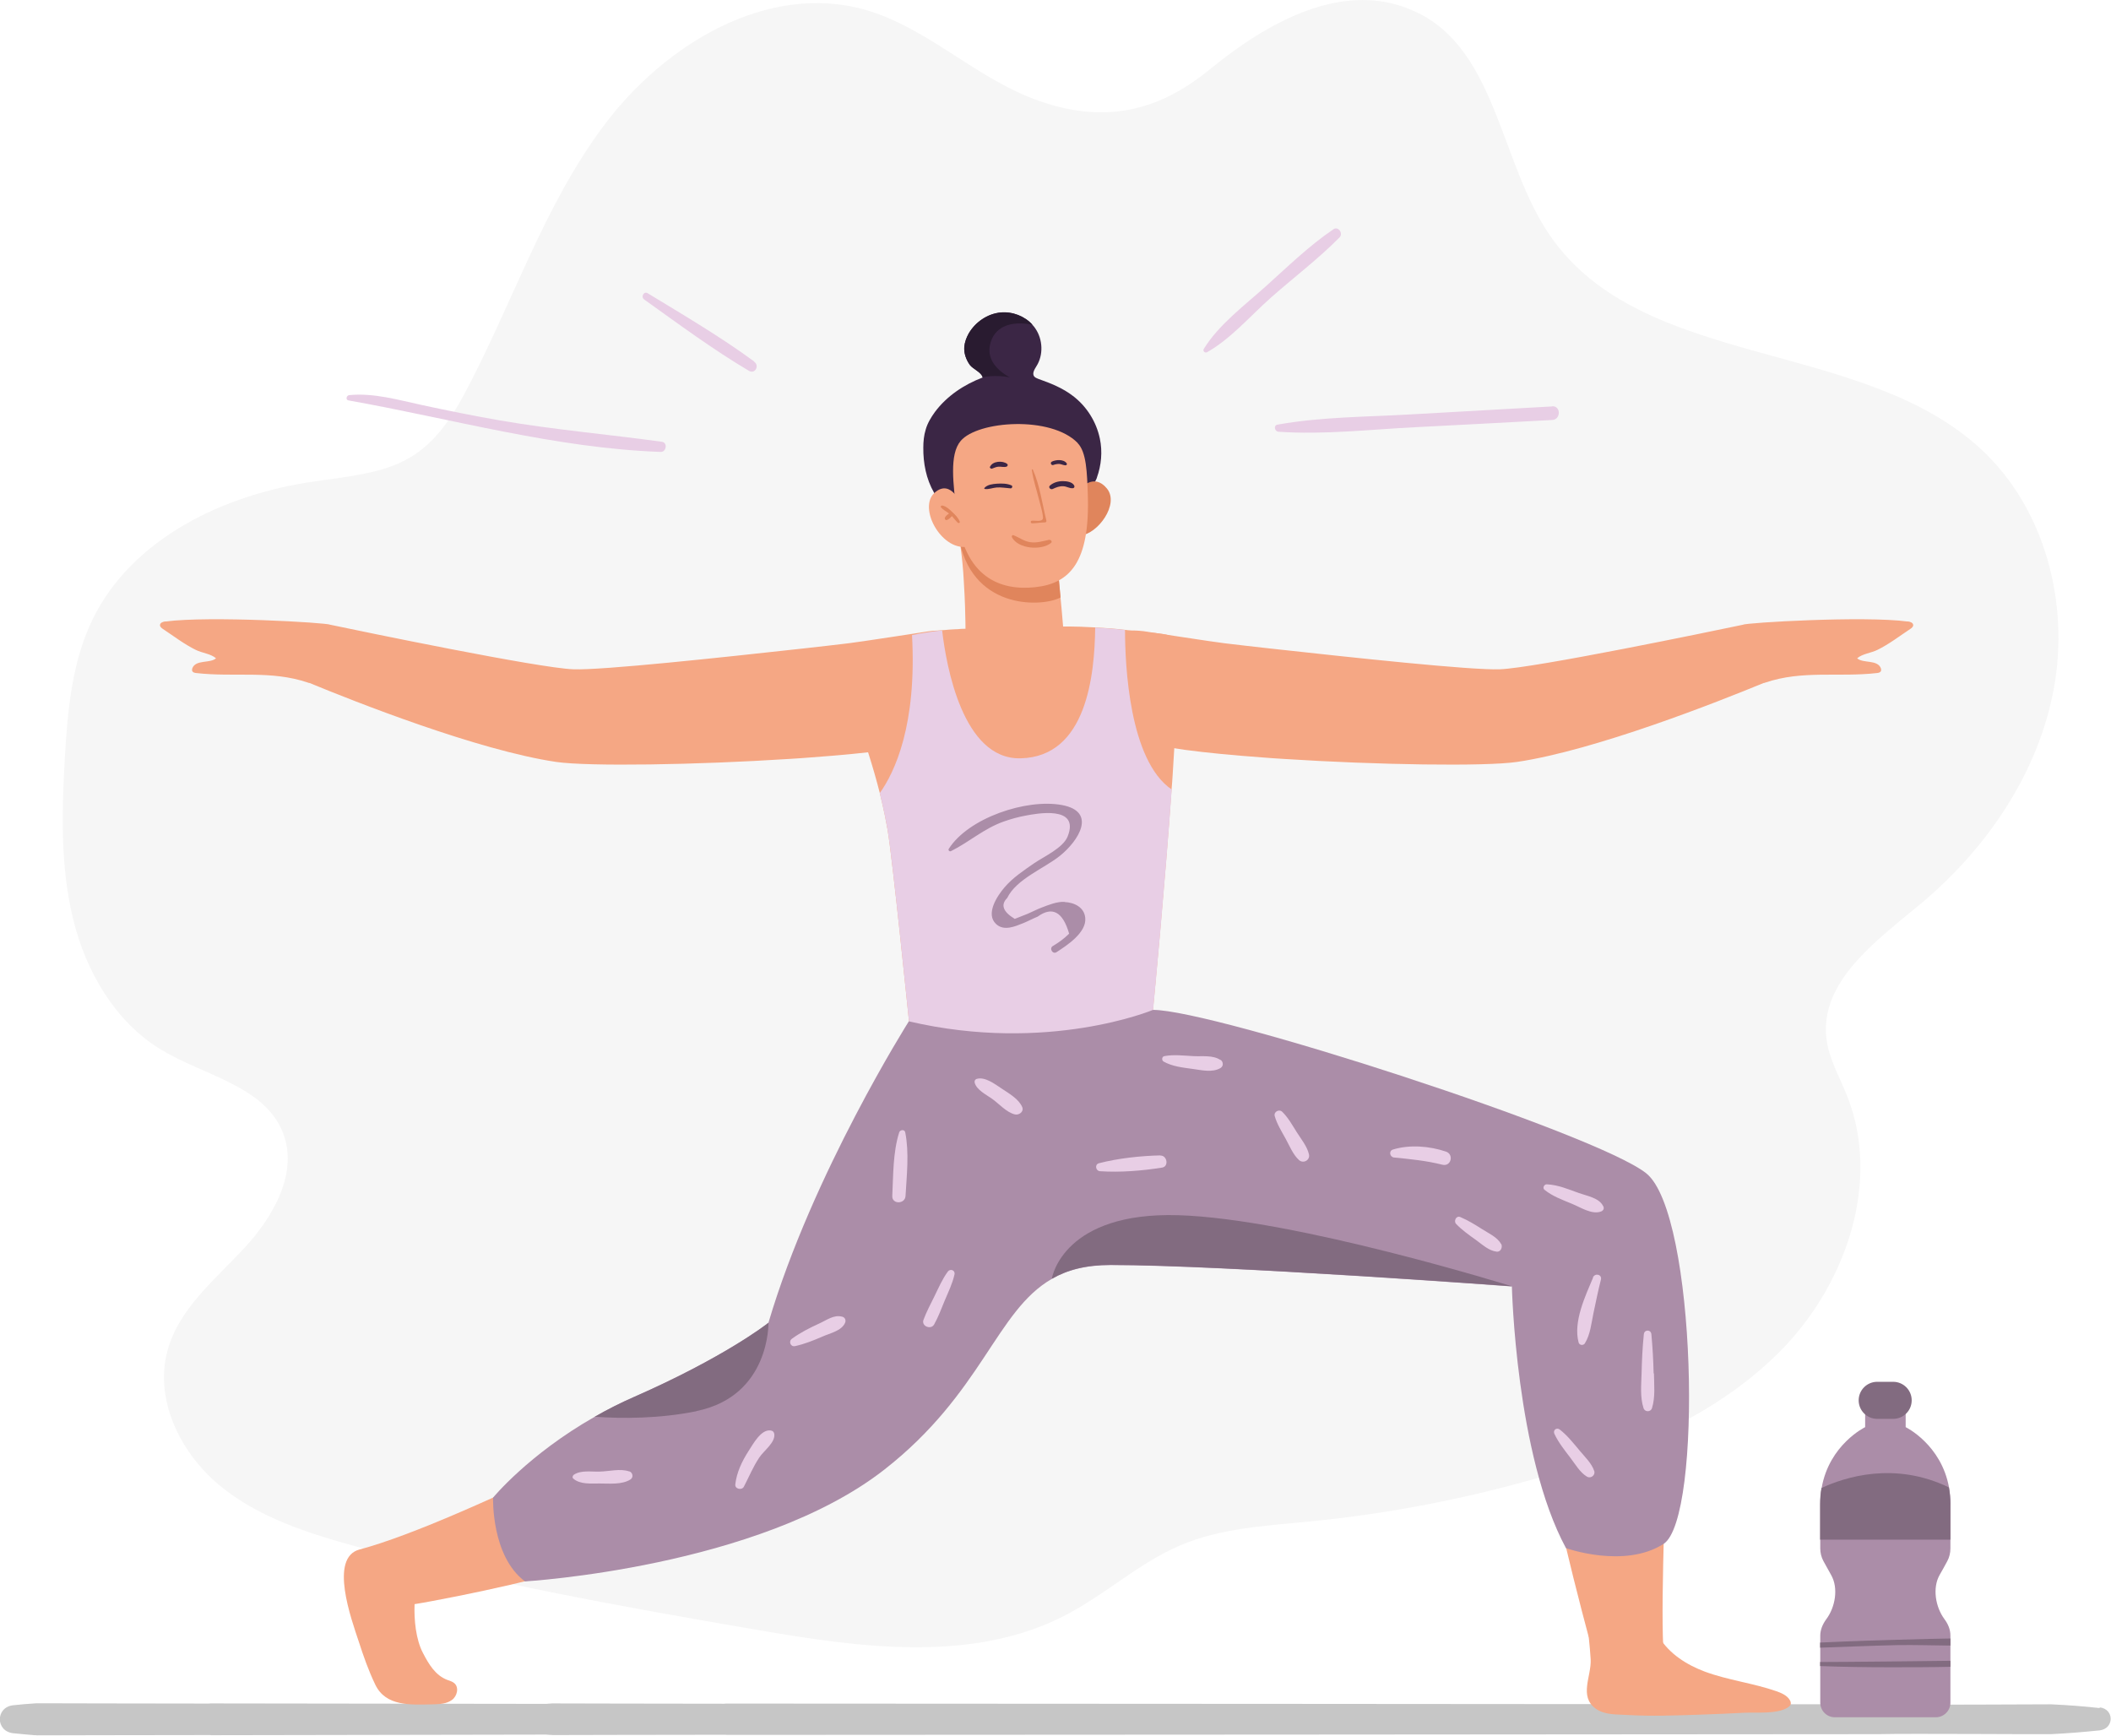
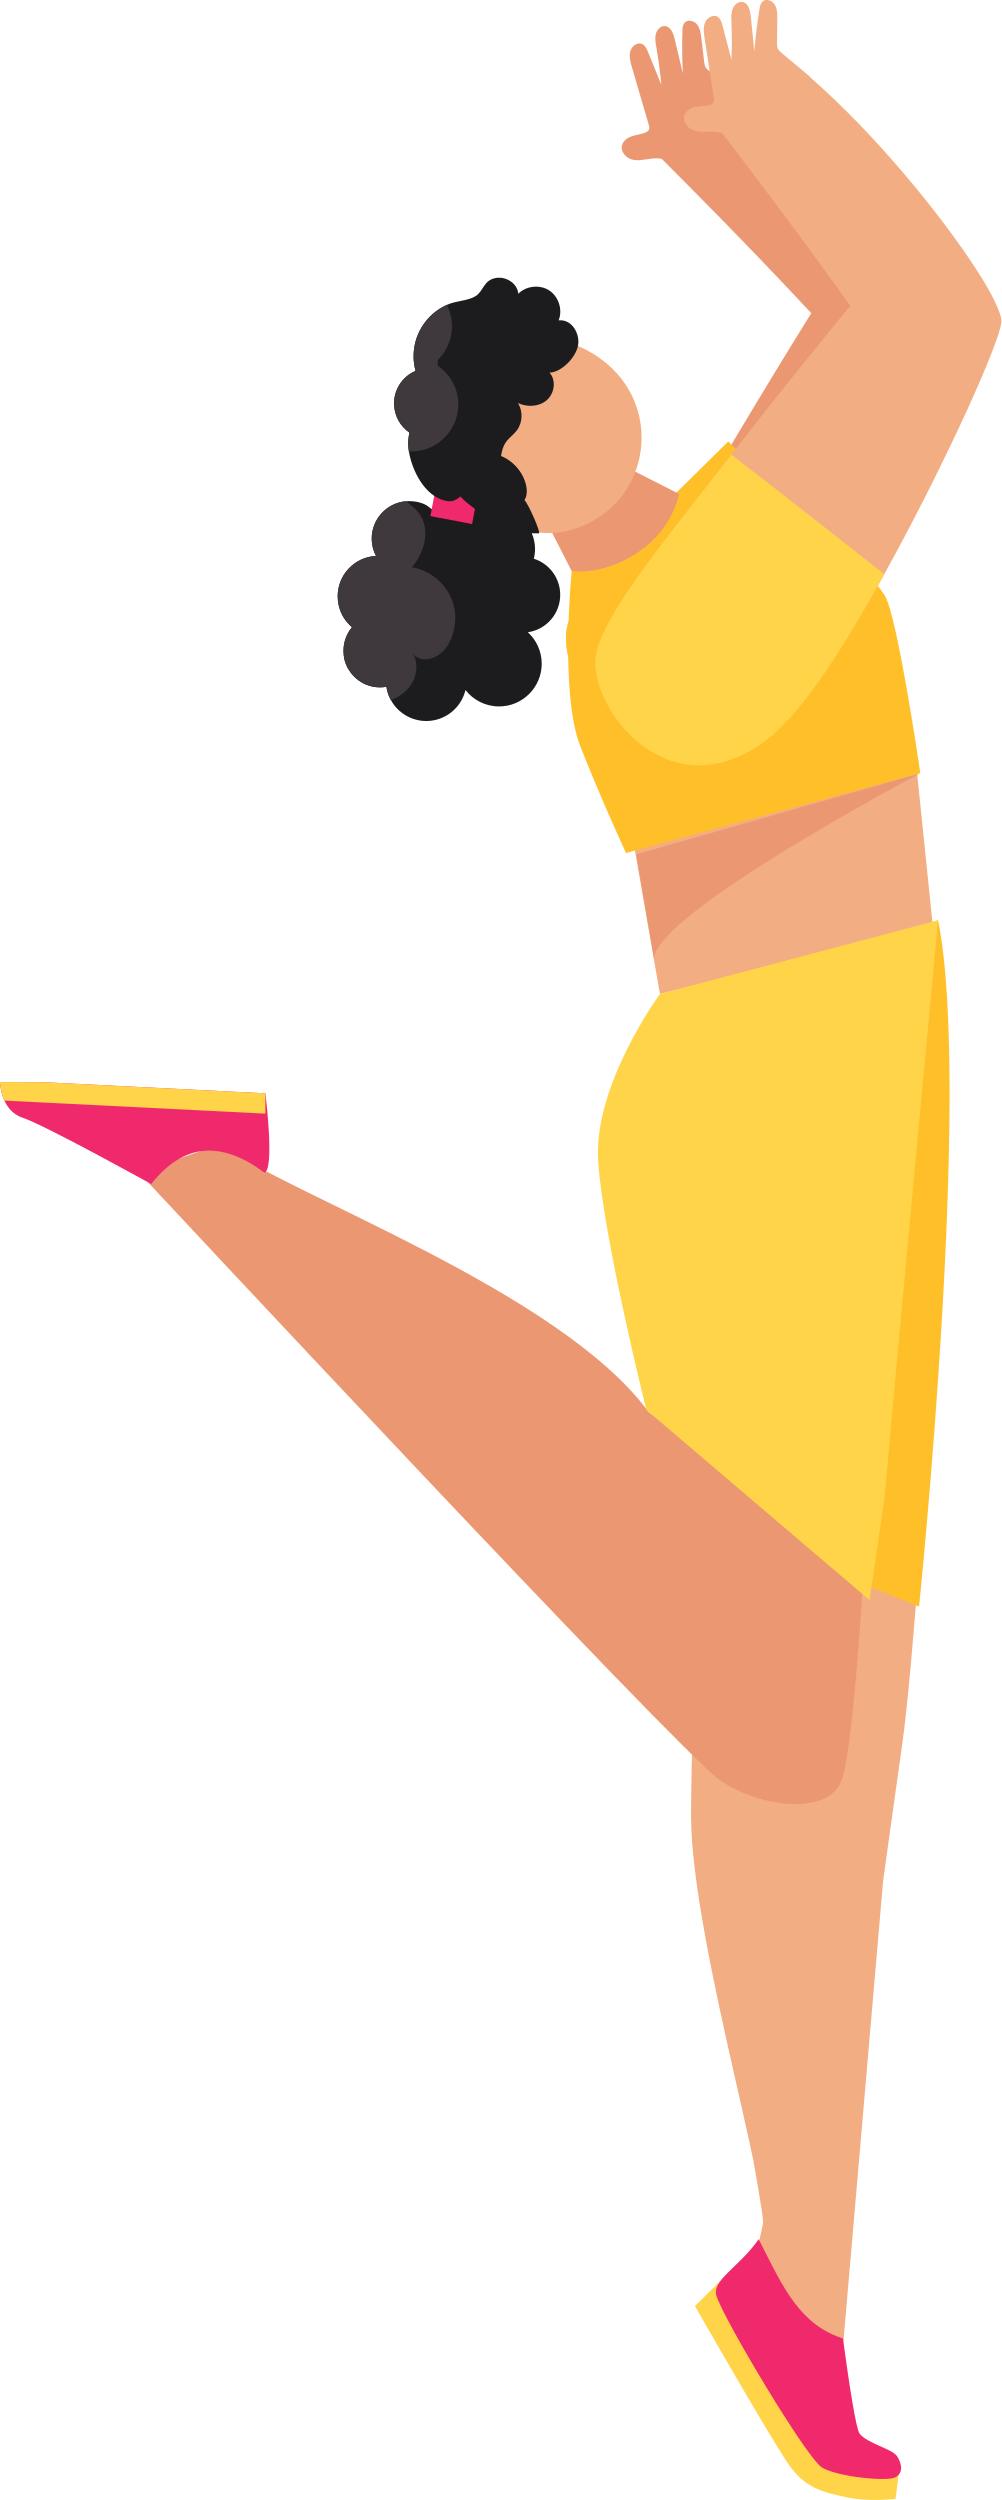
- <svg xmlns="http://www.w3.org/2000/svg" id="Layer_2" data-name="Layer 2" viewBox="0 0 140.13 115.23">
+ <svg xmlns="http://www.w3.org/2000/svg" id="Layer_2" data-name="Layer 2" viewBox="0 0 171.03 426.93">
  <defs>
    <style>
      .cls-1 {
-         fill: #f6f6f6;
+         fill: #f3ad82;
      }

-       .cls-1, .cls-2, .cls-3, .cls-4, .cls-5, .cls-6, .cls-7, .cls-8, .cls-9 {
+       .cls-1, .cls-2, .cls-3, .cls-4, .cls-5, .cls-6, .cls-7, .cls-8 {
        stroke-width: 0px;
      }

      .cls-2 {
-         fill: #291b30;
+         fill: #3f383d;
      }

      .cls-3 {
-         fill: #826b80;
+         fill: #1c1c1e;
      }

      .cls-4 {
-         fill: #3b2645;
+         fill: #ef296b;
      }

      .cls-5 {
-         fill: #c6c6c6;
+         fill: #ffbf29;
      }

      .cls-6 {
-         fill: #e0855c;
+         fill: #ffba48;
      }

      .cls-7 {
-         fill: #ab8da8;
+         fill: #ffd448;
      }

      .cls-8 {
-         fill: #e8cee5;
-       }
- 
-       .cls-9 {
-         fill: #f5a784;
+         fill: #eb9872;
      }
    </style>
  </defs>
-   <g id="Layer_1-2" data-name="Layer 1">
+   <g id="OBJECTS">
    <g>
-       <path class="cls-5" d="m139.39,113.39c-1.07-.12-2.14-.2-3.23-.25-.3-.01-9.42.06-11.44,0-.04,0-.08,0-.12,0-.3-.01-76.32-.05-76.32-.05-.07,0-.13,0-.2.01-.03,0-.06,0-.08,0-3.41,0-11.28-.02-11.28-.02-.07,0-.13,0-.2.01-.08,0-.16.01-.24.02-1.63,0-22.23-.03-22.23-.03-.07,0-.13,0-.2.01-.03,0-.06,0-.08,0-3.41,0-11.28-.02-11.28-.02-.07,0-.13,0-.2.01-.47.03-.94.07-1.4.12-1.2.12-1.2,1.74,0,1.86.47.05.93.09,1.4.13.06,0,.12,0,.18.01,0,0,7.66-.02,11.29-.02.03,0,.06,0,.09,0,.06,0,.12,0,.18.01,0,0,14.96-.03,22.23-.04.08,0,.17.02.25.02.06,0,.12,0,.18.01,0,0,7.66-.02,11.29-.02.03,0,.06,0,.09,0,.06,0,.12,0,.18.01,0,0,76.03-.04,76.34-.05.04,0,.08,0,.12,0,2.01-.05,11.13.02,11.44,0,1.08-.05,2.15-.14,3.22-.25.98-.11.99-1.42,0-1.53Z" />
-       <path class="cls-1" d="m94.16.87c5.21,2.61,5.42,9.93,8.71,14.74,6.14,8.98,20.75,6.83,28.69,14.26,4.19,3.92,5.81,10.16,4.78,15.81-1.03,5.65-4.47,10.68-8.88,14.35-2.92,2.42-6.67,5.14-6.22,8.91.16,1.34.87,2.55,1.37,3.8,2.24,5.63,0,12.31-4.18,16.69-4.19,4.38-10,6.82-15.82,8.53-5.11,1.5-10.36,2.52-15.66,3.04-2.92.29-5.92.44-8.61,1.59-2.7,1.15-4.91,3.21-7.51,4.58-6.2,3.27-13.71,2.21-20.62,1.02-8.9-1.53-17.8-3.12-26.51-5.51-3.26-.9-6.59-1.95-9.18-4.12-2.59-2.17-4.31-5.72-3.38-8.98.78-2.74,3.15-4.65,5.08-6.73s3.6-5.01,2.56-7.66c-1.23-3.11-5.23-3.78-8.09-5.51-3.05-1.85-4.98-5.18-5.83-8.64s-.76-7.08-.56-10.65c.18-3.16.46-6.4,1.83-9.24,2.63-5.43,8.78-8.35,14.75-9.19,4.84-.68,7.29-.86,9.91-5.74,3.18-5.93,5.26-12.49,9.29-17.88C44.11,2.93,50.96-1.19,57.43.65c4.07,1.16,7.23,4.43,11.2,5.92,4.52,1.71,8.19.89,11.67-1.96,3.68-3.01,8.98-6.18,13.85-3.74Z" />
-       <path class="cls-9" d="m69.46,79.89c14.24,3,31.98,4.75,31.98,4.75-.42,1.78-.07,5.2.59,8.97,1.31,7.57,3.84,16.56,3.84,16.56,2.61.74,4.54-.77,4.54-.77-.37-7.74,1.7-28.85-2.26-31.3-6.6-4.08-30.47-10.75-34.48-11.03-2.77-.19-5.47.26-6.67,2.33-.5.87-.75,2.04-.61,3.57.02.19.04.38.07.56.82,5.08-3.55,4.96,3,6.35Z" />
      <g>
-         <path class="cls-4" d="m72.82,31.7c-.12.32-.34.57-.47.87-.16.37-.14.82-.29,1.2-.05.1-.39.86-.52.41-.08,0-.17-.01-.25-.02-2.13-.14-4.26-.29-6.37-.52-.6-.07-1.2-.09-1.8-.18-.52-.08-.74-.19-1-.56-.05-.06-.08-.12-.12-.2-.52-.9-.72-1.96-.71-2.98,0-.41.04-.82.16-1.21.12-.42.35-.8.61-1.16.79-1.06,1.93-1.82,3.17-2.29-.07-.34-.64-.55-.85-.83-.25-.35-.4-.77-.37-1.2.03-.31.14-.61.29-.88.44-.76,1.25-1.32,2.13-1.4.78-.07,1.59.24,2.11.82.07.07.13.15.19.24.5.73.54,1.76.07,2.5-.13.21-.3.48-.15.68.07.08.17.12.27.16.82.29,1.63.61,2.31,1.14.91.69,1.55,1.72,1.78,2.83.18.86.1,1.76-.2,2.59Z" />
-         <path class="cls-6" d="m71.74,32.42s.87-1.04,1.73,0c.87,1.04-.61,3.03-1.73,3.12,0,0-.13-2.67,0-3.12Z" />
-         <path class="cls-9" d="m77.84,51.47c-.02.31-.04.62-.07.93-.44,6.22-1.08,13.05-1.31,15.42-.01.17-.08.87-.08.87,0,0-1.41.37-3.62.65-3.1.39-7.76.6-12.33-.65,0,0,0-.07-.02-.2-.16-1.55-1.15-11.37-1.49-13.4-.05-.29-.11-.59-.17-.9-.11-.52-.22-1.04-.35-1.55-.89-3.52-2.33-7.08-2.79-8.15-.08-.2,0-.42.18-.53.64-.4,2.36-1.27,4.75-1.81.16-.03.33-.07.5-.1.48-.08.98-.16,1.5-.21.3-.03.61-.06.92-.07.02,0,.05,0,.07,0,.18-.02.37-.03.56-.03,0,0,0-.62-.03-1.48-.02-.5-.04-1.06-.08-1.64-.04-.84-.13-1.68-.22-2.33,0-.07-.02-.12-.03-.18,0-.07.04-.04.1,0,.05.04.1.08.18.13.02.01.04.03.06.05.16.1.32.21.51.32.29.18.65.37,1.08.54.07.03.14.05.2.08.02.01.05.02.07.03.08.04.17.06.26.09.29.09.59.18.91.25.19.04.39.07.59.1.14.02.28.03.43.05.29.03.6.03.91.01.27-.01.52-.03.77-.08.14-.01.27-.04.4-.07l.27,2.82s.1,1.16.1,1.16h.24c.06,0,.12,0,.2,0,.38,0,.98.02,1.68.06.61.03,1.29.08,1.98.16.2.03.41.05.61.08,1.18.16,2.89.08,2.91.82.04,2.01-.12,5.25-.35,8.76Z" />
-         <path class="cls-6" d="m63.71,36.01c1.01,4.57,5.61,4.26,6.69,3.65l-.19-2.07c-3.79.77-6.5-1.59-6.5-1.59Z" />
-         <path class="cls-9" d="m71.54,29.42c.58.6.62,1.94.67,3.42.15,4.49-1.2,5.9-3.5,6.14-2.3.25-4.7-.64-5.19-4.8-.25-2.08-.51-4.01.25-4.91,1.13-1.34,6-1.69,7.77.14Z" />
-         <path class="cls-9" d="m63.85,33.58s-.7-1.86-1.81-.87c-1.11.99.42,3.8,2.12,3.59,0,0,.23-2.08-.31-2.71Z" />
-         <path class="cls-6" d="m62.55,33.56c.25.04.5.27.67.44.19.17.4.39.49.63.03.08-.08.12-.13.07-.14-.13-.26-.29-.39-.44-.1.1-.19.21-.33.26-.1.04-.18-.09-.13-.17.06-.11.16-.19.27-.26-.18-.14-.39-.24-.53-.4-.06-.06,0-.14.08-.13Z" />
-         <path class="cls-6" d="m68.48,34.57c.2-.03.65.09.74-.12.08-.18-.24-1.22-.28-1.4-.16-.65-.33-1.08-.45-1.86,0-.03.05-.05.07-.02.46,1.03.63,2.3.9,3.39.02.06-.03.12-.09.12-.29,0-.57.06-.86.06-.1,0-.12-.16-.02-.17Z" />
-         <path class="cls-4" d="m69.81,30.65c.28-.14.8-.18,1,.11.04.05-.01.13-.07.13-.14,0-.26-.07-.4-.09-.15-.01-.29.02-.43.07-.13.04-.22-.16-.09-.22Z" />
-         <path class="cls-4" d="m65.72,30.99c.16-.39.85-.43,1.14-.19.07.06.02.16-.05.18-.17.05-.35-.01-.53,0-.16.01-.28.08-.43.13-.07.03-.17-.06-.14-.14Z" />
-         <path class="cls-4" d="m67.14,32.22c-.3-.13-.65-.13-.97-.11-.27.02-.63.06-.82.28-.02.02-.02.06.02.07.26.04.53-.08.8-.1.31-.02.61.04.92.06.1,0,.15-.16.05-.2Z" />
-         <path class="cls-4" d="m70.55,31.94c-.31,0-.62.09-.85.29-.14.12.04.3.18.23.24-.11.45-.2.72-.18.21.01.4.15.61.13.09,0,.14-.09.1-.17-.12-.25-.5-.3-.76-.3Z" />
-         <path class="cls-6" d="m69.66,35.83c-.44.09-.83.23-1.29.16-.42-.07-.72-.32-1.1-.46-.08-.03-.13.07-.1.13.41.79,1.97.9,2.6.38.1-.08-.01-.22-.12-.2Z" />
+         <path class="cls-8" d="m162.91,49.49c-.94-1.43-2.28-3.17-3.95-5.12-7.13-8.35-20.06-20.58-32.4-28.75l.04-.04c-1.71-1.07-3.55-2.26-5.26-3.34-.31-.2-.64-.4-.83-.73-.17-.29-.22-.64-.26-.98-.16-1.32-.31-2.63-.47-3.95-.1-.85-.22-1.76-.76-2.42-.53-.66-1.63-.89-2.15-.23-.28.36-.32.87-.33,1.34-.08,2.42-.06,4.85.07,7.27-.46-1.93-.91-3.86-1.37-5.79-.24-1-.68-2.2-1.66-2.3-.74-.08-1.39.6-1.58,1.35-.19.75-.05,1.55.09,2.31.37,2.11.65,4.24.85,6.37-.75-1.85-1.5-3.71-2.26-5.56-.22-.54-.48-1.12-.98-1.38-.81-.42-1.81.31-2.06,1.22-.25.9.02,1.87.29,2.77.96,3.25,1.92,6.51,2.86,9.77.07.26.15.54.06.79-.1.26-.34.41-.59.52-.75.33-1.59.39-2.37.66-.78.26-1.55.83-1.7,1.67-.18,1.07.77,2.05,1.78,2.31,1.01.26,2.06,0,3.09-.14.64-.09,1.33-.11,1.96.03,4.26,4.26,15,15.03,25.52,26.34,0,0-4.47,7.17-9.85,16.12-2.26,3.74-4.67,7.79-6.97,11.75-.28.48-.55.95-.83,1.43-.83,1.44-1.67,2.89-2.5,4.34,1.65,3.91,10.81,13.09,12.16,13.61,1.12.43,1.99,1.35,2.99,2.14,2.28,1.81,4.97,3.81,6.52,4.48.1-.24,6.47-8.69,6.5-8.77.67-1.9,5.2-7.15,10.97-20.33,4.01-9.15,5.55-17.61,6.51-22.13.36-1.7.52-2.89.45-3.44-.09-.69-.64-1.78-1.57-3.17Z" />
+         <g>
+           <path class="cls-6" d="m147.66,99.03c-8.54,11.59-17.31,22.25-24.41,25.94-14.85,7.71-24.66-4.33-26.32-13.34-.38-2.03-.35-3.9.14-5.35,2.33-7.06,14.85-18.47,27.31-30.86,2.93,2.91,6.86,6.88,10.9,11,4.37,4.43,8.87,9.04,12.38,12.61Z" />
+           <path class="cls-5" d="m135.28,86.42c-9.02,4.24-28.85,13.79-38.36,25.22-.38-2.03-.35-3.9.14-5.35,2.33-7.06,14.85-18.47,27.31-30.86,2.93,2.91,6.86,6.88,10.9,11Z" />
+         </g>
      </g>
-       <path class="cls-9" d="m126.64,41.26c-2.92-.39-10.76.08-10.93.21-2.09.44-13.85,2.88-16.15,2.96-1.92.07-9.71-.77-15.25-1.38-1.13-.13-2.16-.24-3.04-.35-.49-.05-5.36-.8-5.36-.8-3.16-.35-1.88,1.39-2.16,3.69-.06.45-.02.94.13,1.47.26.93.96,1.66,1.82,2.08,1.01.47,4.24.86,8.08,1.14.47.04.94.07,1.43.1,6.18.4,13.37.51,15.49.2,5.21-.77,13.39-4.01,16.37-5.24.03,0,.06,0,.09-.02,2.5-.85,4.87-.35,7.43-.64.11-.01.23-.04.27-.14.02-.05.01-.11,0-.16-.22-.62-1.18-.32-1.58-.68.34-.3.93-.35,1.35-.56.77-.38,1.47-.92,2.18-1.39.09-.06.19-.14.19-.25,0-.16-.2-.23-.36-.25Z" />
-       <path class="cls-9" d="m10.98,41.26c2.92-.39,10.76.08,10.93.21,2.09.44,13.85,2.88,16.15,2.96,1.92.07,9.71-.77,15.25-1.38,1.13-.13,2.16-.24,3.04-.35.49-.05,5.36-.8,5.36-.8,3.16-.35,1.88,1.39,2.16,3.69.06.45.02.94-.13,1.47-.26.93-.96,1.66-1.82,2.08-1.01.47-4.24.86-8.08,1.14-.47.04-.94.07-1.43.1-6.18.4-13.37.51-15.49.2-5.21-.77-13.39-4.01-16.37-5.24-.03,0-.06,0-.09-.02-2.5-.85-4.87-.35-7.43-.64-.11-.01-.23-.04-.27-.14-.02-.05-.01-.11,0-.16.22-.62,1.18-.32,1.58-.68-.34-.3-.93-.35-1.35-.56-.77-.38-1.47-.92-2.18-1.39-.09-.06-.19-.14-.19-.25,0-.16.2-.23.36-.25Z" />
-       <path class="cls-9" d="m73.11,68.2c.05.2-4.64,22.86-17.53,29.36-8.4,4.24-17.68,7.01-26.92,8.73-.38.07-.76.14-1.14.2-.04,1.03.08,2.34.56,3.25.38.73.82,1.49,1.64,1.79.15.05.31.1.43.2.34.28.2.87-.15,1.12-.35.26-.82.28-1.25.29-1.47.03-3.14.16-3.84-1.31-.44-.91-.78-1.88-1.09-2.84-.5-1.51-1.99-5.59.05-6.13,6.83-1.8,24.11-10.89,27.01-12.54,2.62-1.49,5.27-17.07,9.56-21.84,4.28-4.77,11.95-3.65,12.7-.29Z" />
-       <path class="cls-9" d="m105.47,108.75c.05.47.09.94.12,1.4.06,1.12-.8,2.46.34,3.28.61.44,1.44.37,2.15.42,1.55.09,3.1.03,4.65-.02,1.02-.03,2.03-.08,3.05-.13.84-.04,2.17.1,2.88-.34.09-.06.18-.13.21-.23.02-.09-.01-.19-.06-.27-.18-.31-.55-.47-.89-.59-1.55-.54-3.21-.73-4.75-1.3-1.18-.44-2.35-1.17-3.02-2.27-.48-.78-.52-1.66-1.45-2.08-1.48-.66-3.43.39-3.22,2.13Z" />
-       <path class="cls-8" d="m77.78,52.4c-.44,6.22-1.08,13.05-1.31,15.42-.95.42-2.23.96-3.71,1.53-3.1.39-7.76.6-12.33-.65,0,0,0-.07-.02-.2-.16-1.55-1.15-11.37-1.49-13.4-.05-.29-.11-.59-.17-.9-.11-.52-.22-1.04-.35-1.55.99-1.39,2.47-4.51,2.14-10.49.16-.03.33-.07.5-.1.48-.08.98-.16,1.5-.21.27,2.34,1.37,8.59,5.21,8.49,4.39-.1,4.91-5.54,4.95-8.68.61.03,1.29.08,1.98.16,0,2.3.27,8.67,3.1,10.59Z" />
-       <path class="cls-7" d="m110.43,102.49c-2.61,1.67-6.48.28-6.48.28-3.33-6.16-3.59-17.37-3.59-17.37,0,0-19.08-1.42-26.64-1.42-1.64,0-2.88.33-3.9.92-3.71,2.13-4.6,7.57-11.13,12.67-8.33,6.5-23.84,7.41-23.84,7.41-2.25-1.67-2.12-5.56-2.12-5.56,0,0,2.35-2.87,6.75-5.37.8-.46,1.68-.91,2.62-1.32,5.9-2.59,8.74-4.78,8.91-4.92,2.93-9.92,9.32-20.01,9.32-20.01,9.23,2.16,16.21-.76,16.21-.76,4.03,0,29.41,8.19,32.74,10.85,3.34,2.67,3.75,22.92,1.15,24.6Z" />
-       <path class="cls-3" d="m100.36,85.39s-19.08-1.42-26.64-1.42c-1.64,0-2.88.33-3.9.92.03-.2.85-4.44,8.38-4.22,7.72.22,22.16,4.72,22.16,4.72Z" />
-       <path class="cls-8" d="m41.77,97.68c-.6-.21-1.34,0-1.97.01-.56.02-1.23-.11-1.71.21-.08.06-.12.19-.03.26.45.39,1.17.32,1.74.32.65,0,1.47.09,2.04-.26.23-.14.17-.47-.07-.55Z" />
-       <path class="cls-8" d="m51.16,94.96c-.65-.09-1.17.91-1.48,1.38-.43.67-.78,1.41-.87,2.2-.04.31.44.41.57.15.34-.65.61-1.32,1.02-1.93.29-.45,1.07-.99,1-1.56-.02-.14-.1-.22-.24-.24Z" />
-       <path class="cls-8" d="m55.91,87.41c-.54-.16-1.04.23-1.53.45-.63.29-1.25.6-1.81,1.01-.24.17-.1.56.21.49.64-.14,1.23-.38,1.83-.64.5-.22,1.24-.37,1.48-.89.08-.17.02-.36-.17-.42Z" />
-       <path class="cls-8" d="m62.92,84.41c-.37.5-.62,1.09-.89,1.64-.25.51-.53,1.03-.73,1.57-.15.42.5.68.71.3.28-.5.48-1.05.7-1.58.24-.57.52-1.14.65-1.74.06-.28-.28-.4-.44-.19Z" />
-       <path class="cls-8" d="m60.09,75.17c-.04-.21-.34-.18-.4,0-.42,1.32-.39,2.85-.46,4.22-.03.57.85.56.88,0,.08-1.37.25-2.87-.02-4.22Z" />
-       <path class="cls-8" d="m67.86,73.5c-.24-.56-.9-.92-1.39-1.25-.42-.28-1.09-.79-1.63-.63-.11.03-.17.14-.14.25.12.48.77.8,1.15,1.07.47.33.97.92,1.53,1.04.26.06.6-.18.48-.48Z" />
-       <path class="cls-8" d="m77.03,76.7c-1.32.03-2.8.19-4.08.52-.3.08-.22.51.07.53,1.33.09,2.81-.03,4.12-.24.46-.07.34-.81-.11-.8Z" />
-       <path class="cls-8" d="m81.02,70.37c-.5-.34-1.2-.23-1.79-.26-.64-.03-1.31-.12-1.94,0-.17.03-.19.28-.05.36.58.33,1.28.4,1.93.49.6.08,1.3.26,1.85-.06.21-.13.19-.41,0-.55Z" />
-       <path class="cls-8" d="m86.89,76.63c-.12-.53-.52-1.01-.81-1.47-.29-.46-.57-.97-.96-1.35-.21-.21-.59,0-.5.29.15.52.46,1.02.72,1.49.26.47.49,1.06.89,1.42.29.26.75,0,.66-.38Z" />
-       <path class="cls-8" d="m95.99,76.45c-1.09-.37-2.41-.48-3.52-.14-.3.09-.22.5.07.53,1.1.11,2.14.21,3.21.48.57.14.78-.68.24-.87Z" />
-       <path class="cls-8" d="m99.64,82.58c-.24-.45-.83-.71-1.25-.98-.47-.3-.94-.59-1.46-.81-.27-.11-.45.28-.27.46.39.41.85.73,1.31,1.06.42.3.85.72,1.38.78.28.03.41-.31.3-.52Z" />
-       <path class="cls-8" d="m106.42,80.07c-.26-.55-1.08-.68-1.61-.87-.69-.25-1.4-.55-2.14-.58-.17,0-.29.24-.15.36.53.43,1.19.67,1.82.93.57.23,1.34.75,1.95.51.14-.06.21-.19.14-.34Z" />
-       <path class="cls-8" d="m105.75,84.81c-.52,1.24-1.33,2.94-.96,4.31.05.19.32.22.42.05.36-.59.42-1.3.56-1.97.16-.75.31-1.51.5-2.25.09-.35-.39-.46-.53-.15Z" />
-       <path class="cls-8" d="m105.83,97.66c-.17-.52-.63-.95-.97-1.36-.41-.49-.81-1-1.32-1.4-.2-.16-.47.03-.36.28.27.58.68,1.09,1.06,1.59.33.43.64.98,1.11,1.26.24.14.56-.09.48-.37Z" />
-       <path class="cls-8" d="m109.77,91.17c-.02-.87-.07-1.74-.15-2.6-.03-.32-.47-.32-.5,0-.09.87-.13,1.73-.15,2.6-.02.77-.11,1.57.13,2.31.09.27.47.27.56,0,.23-.74.14-1.54.13-2.31Z" />
-       <path class="cls-3" d="m46.24,93.68c-2.46.5-4.93.5-6.76.37.8-.46,1.68-.91,2.62-1.32,5.9-2.59,8.74-4.78,8.91-4.92,0,0,.12,4.86-4.77,5.86Z" />
      <g>
-         <path class="cls-7" d="m129.47,99.87v2.92c0,.3-.07.59-.21.85-.17.32-.35.64-.5.9-.5.87-.28,2.14.31,2.94.24.32.4.69.4,1.09v4.46c0,.54-.44.97-.97.97h-6.7c-.54,0-.97-.44-.97-.97v-4.44c0-.4.16-.77.4-1.1.6-.8.82-2.07.32-2.94-.15-.27-.33-.59-.51-.92-.14-.26-.21-.55-.21-.85v-2.9c0-.39.03-.75.09-1.09.5-2.9,2.89-4.05,2.89-4.05v-1.25h2.69v1.25s2.37,1.15,2.88,4.02c.06.35.1.73.1,1.13Z" />
-         <path class="cls-3" d="m125.67,94.19h-1.06c-.68,0-1.23-.55-1.23-1.23s.55-1.23,1.23-1.23h1.06c.68,0,1.23.55,1.23,1.23s-.55,1.23-1.23,1.23Z" />
-         <path class="cls-3" d="m129.47,99.87v2.34h-8.65v-2.34c0-.39.03-.75.09-1.09,1.55-.72,4.85-1.79,8.46-.04.06.35.1.73.1,1.13Z" />
-         <path class="cls-3" d="m129.47,108.79v.45c-1.19-.01-2.38-.05-3.56-.03-1.11.02-4.5.15-5.09.17v-.34c.54-.03,1.09-.04,1.62-.07,1.11-.05,5.79-.19,7.03-.2Z" />
-         <path class="cls-3" d="m129.47,110.25v.4c-1.32.03-2.65.03-3.96.03-1.56,0-3.13-.02-4.69-.08v-.27c1.56,0,7.33-.06,8.65-.08Z" />
+         <g>
+           <polygon class="cls-1" points="156.3 128.99 159.33 158.45 112.7 169.74 107.78 141.56 156.3 128.99" />
+           <path class="cls-8" d="m157.17,132.03s-45.06,23.83-45.49,31.63l-3.03-17.76,48.52-13.86Z" />
+         </g>
+         <path class="cls-5" d="m97.63,97.54s-2.09,20.84,1.48,29.93c3.57,9.1,7.8,18.2,7.8,18.2l50.25-13.65s-3.9-26.86-6.07-30.33c-5.97-9.55-30.22-18.95-30.22-18.95l-11.05,3.79-12.2,11.01Z" />
      </g>
-       <path class="cls-8" d="m43.95,29.33c-3.58-.5-7.18-.8-10.76-1.42-1.73-.3-3.46-.65-5.17-1.02-1.59-.34-3.2-.82-4.84-.66-.18.02-.26.31-.05.35,6.87,1.22,13.71,3.17,20.73,3.42.37.01.47-.61.09-.67Z" />
-       <path class="cls-8" d="m50.08,24.01c-2.24-1.65-4.7-3.09-7.08-4.54-.26-.16-.48.23-.24.41,2.27,1.62,4.56,3.32,6.96,4.74.4.23.71-.34.35-.6Z" />
-       <path class="cls-8" d="m88.5,15.23c-1.61,1.09-3.05,2.5-4.49,3.79-1.39,1.25-3.11,2.53-4.1,4.14-.09.14.08.3.22.22,1.57-.89,2.86-2.4,4.21-3.6,1.51-1.34,3.16-2.58,4.58-4.02.26-.27-.08-.76-.41-.54Z" />
-       <path class="cls-8" d="m103.04,26.98c-3.14.18-6.28.35-9.41.53-2.92.17-5.95.16-8.83.68-.28.05-.19.45.06.47,3,.21,6.09-.15,9.09-.3,3.03-.15,6.06-.32,9.09-.48.58-.03.58-.94,0-.91Z" />
-       <path class="cls-2" d="m65.71,22.93c-.26,1.29,1.13,2.02,1.33,2.12-1.06-.2-1.81,0-1.81,0-.07-.34-.64-.55-.85-.83-.25-.35-.4-.77-.37-1.2.03-.31.14-.61.29-.88.44-.76,1.25-1.32,2.13-1.4.78-.07,1.59.24,2.11.82-1.41-.29-2.58.1-2.83,1.37Z" />
-       <path class="cls-7" d="m70.68,59.87c-.51-.03-1.07.2-1.54.38-.32.12-.61.28-.92.41-.29.11-.57.23-.86.34-.79-.48-.95-.94-.5-1.39.6-1.25,2.45-1.96,3.49-2.79,1.25-1,2.49-2.95.13-3.38-2.35-.43-6.19.85-7.5,2.91-.06.1.06.2.15.15,1.22-.61,2.17-1.49,3.49-1.96.48-.17.98-.31,1.48-.4.65-.12,3.61-.71,2.77,1.39-.3.76-1.57,1.33-2.23,1.78-.69.48-1.42.96-1.97,1.61-.47.55-1.27,1.75-.55,2.42.52.49,1.26.16,1.81-.06.32-.13.63-.3.95-.43.97-.7,1.67-.33,2.09,1.13-.32.32-.69.59-1.08.82-.26.15-.02.57.24.41.68-.44,2.01-1.3,1.91-2.28-.07-.71-.73-1.02-1.38-1.05Z" />
+       <g>
+         <path class="cls-1" d="m119.36,254.1c-.74,25.52-1.35,48.64-1.35,55.96,0,10.84,3.93,28.99,7.26,43.69,1.29,5.75,2.5,10.98,3.35,15.04,0,0,1.69,9.32,1.69,10.62s-2.6,10.4-2.6,10.4l16.03,13.43,7.07-82.01c.36-2.6.71-5.14,1.05-7.58h0c.82-5.95,1.58-11.31,2.19-15.61.93-6.47,2.02-19.04,3.14-34.15l-37.82-9.79Z" />
+         <g>
+           <path class="cls-7" d="m123.24,389.29l-4.57,4.52s13.3,23.25,16.1,27.17c2.79,3.91,5.61,4.58,9.72,5.47,4.11.89,8.45.26,8.45.26l.68-5.41-8.45-.05-8.2-5.24-7.29-13.04-6.42-13.68Z" />
+           <path class="cls-4" d="m152.94,423.04c-1.4.79-10.01-.06-12.6-1.68-2.59-1.61-16.61-25.04-17.98-29.26-.89-2.72,3.93-4.96,7.2-9.71,3.51,6.79,6.3,13.76,13.24,16.54.38.15.76.29,1.15.42,1.02,7.52,2.22,15.42,2.84,16.24,1.19,1.61,5.58,2.63,6.38,3.83.79,1.2,1.18,2.82-.22,3.61Z" />
+         </g>
+         <path class="cls-5" d="m116.66,258.1l40.29,16.25s9.1-88.16,3.25-117.19l-46.14,13.86,2.6,87.08Z" />
+       </g>
+       <path class="cls-8" d="m115.99,84.35c-.99,4.08-3.47,7.71-7.43,10.22-3.92,2.47-7.61,3.23-10.92,2.98l-4.23-8.28,15.11-8.7s3,1.51,7.48,3.79Z" />
+       <g>
+         <path class="cls-3" d="m90.13,107.96c1.45,1.32,2.37,3.23,2.38,5.36.01,4.02-3.24,7.31-7.27,7.32-2.34,0-4.42-1.09-5.75-2.8-.72,3.03-3.43,5.27-6.67,5.29-2.61,0-4.88-1.43-6.05-3.55-.3-.53-.53-1.12-.67-1.72-.05-.18-.08-.38-.11-.57-.19.04-.39.06-.58.08-.16.01-.34.02-.5.02-.43,0-.85-.04-1.26-.12-.02,0-.05-.01-.07-.02-1.65-.35-3.06-1.36-3.94-2.75-.08-.12-.15-.24-.23-.36-.29-.53-.51-1.11-.63-1.71-.03-.19-.06-.39-.08-.58-.03-.22-.04-.44-.04-.68,0-1.52.53-2.92,1.42-4.01.02-.01.03-.03.04-.04-.29-.24-.56-.5-.79-.79h0c-.88-1.01-1.44-2.26-1.61-3.65-.03-.27-.05-.54-.05-.82-.01-3.69,2.88-6.72,6.54-6.91-.46-.87-.72-1.88-.73-2.93-.01-3.34,2.53-6.1,5.8-6.41.19-.02.4-.03.61-.03.36,0,.74.03,1.11.09h.01c.61.1,1.21.28,1.75.58.63.35,1.04,1.03,1.8.78.76-.24,1.32-1.13,1.77-2.16.5-1.15.85-2.44,1.15-3.15.61-1.49,1.45-2.98,2.8-3.85,1.62-1.02,3.18,2.2,4.2,3.18,1.05,1,1.85,1.77,2.25,3.22.22.82-.05,2.61.39,3.18.4.54,1.69.92,2.24,1.47,1.28,1.26,2,3,2.01,4.8,0,.58-.07,1.15-.21,1.69,2.61.83,4.5,3.27,4.51,6.15.01,3.24-2.37,5.94-5.48,6.4Z" />
+         <path class="cls-2" d="m76.2,110.58c-1.16,1.72-4.13,2.99-5.73,1.02,1.04,1.64.75,3.92-.4,5.5-.82,1.13-2,1.94-3.31,2.46-.3-.53-.53-1.12-.67-1.72-.05-.18-.08-.38-.11-.57-.19.04-.39.06-.58.08-.16.01-.34.02-.5.02-.43,0-.85-.04-1.26-.12-.02,0-.05-.01-.07-.02-1.65-.35-3.06-1.36-3.94-2.75-.08-.12-.15-.24-.23-.36-.29-.53-.51-1.11-.63-1.71-.03-.19-.06-.39-.08-.58-.03-.22-.04-.44-.04-.68,0-1.52.53-2.92,1.42-4.01.02-.01.03-.03.04-.04-.29-.24-.56-.5-.79-.79h0c-.88-1.01-1.44-2.26-1.61-3.65-.03-.27-.05-.54-.05-.82-.01-3.69,2.88-6.72,6.54-6.91-.46-.87-.72-1.88-.73-2.93-.01-3.34,2.53-6.1,5.8-6.41.98.68,1.91,1.44,2.54,2.45,1.67,2.72.61,6.41-1.48,8.83,3.2.51,6.02,2.94,7.01,6.02.82,2.54.38,5.47-1.11,7.67Z" />
+         <polygon class="cls-4" points="81.84 83.06 80.62 89.49 73.51 88.14 73.5 88.14 74.72 81.71 78.75 82.48 81.84 83.06" />
+         <path class="cls-1" d="m78.32,82.11s10.35,14.8,23.84,6.29c10.92-6.89,10.6-25.58-6.62-30.45-14.77-4.18-25.08,15.91-17.22,24.16Z" />
+         <g>
+           <g>
+             <path class="cls-3" d="m95.91,54.7c1.83.15,2.93,2.12,2.86,3.83-.08,2.17-2.74,5.04-4.93,5.11,1.18,1.29.86,3.54-.46,4.69-1.32,1.15-3.35,1.24-4.94.5.9,1.39.82,3.35-.18,4.67-.5.67-1.2,1.16-1.73,1.82-1.56,1.95-.58,5.02-2.57,7.2-1.32,1.45-2.59,1-4.16,1.59-1.57.59-1.82,1.9-3.89,1.37-3.44-.89-5.55-5.12-6.09-8.42-.06-.34-.09-.68-.11-1.03-.03-.74.05-1.47.21-2.15-1.52-1.05-2.54-2.76-2.62-4.75-.11-2.58,1.42-4.84,3.66-5.8-.18-.67-.3-1.37-.33-2.1-.16-4.05,2.2-7.6,5.68-9.17,1.68-.75,3.59-.65,4.92-1.5,1.39-.89,1.33-2.74,3.5-3.1,1.72-.28,3.67.97,3.77,2.71,1.36-1.37,3.7-1.62,5.31-.56,1.61,1.06,2.31,3.31,1.59,5.1.17-.02.34-.02.5,0Z" />
+             <path class="cls-2" d="m78.26,68.74c.18,4.43-3.27,8.17-7.7,8.35-.25.01-.49,0-.74-.02-.06-.33-.09-.68-.1-1.02-.03-.74.05-1.47.21-2.16-1.52-1.04-2.55-2.76-2.63-4.75-.1-2.58,1.42-4.84,3.67-5.79-.18-.67-.3-1.38-.33-2.11-.16-4.05,2.19-7.61,5.67-9.18.51,1.01.82,2.13.87,3.33.1,2.38-.85,4.54-2.44,6.09,0,.05.02.11.02.17.01.27.01.53-.01.79,2.03,1.39,3.4,3.67,3.51,6.31Z" />
+           </g>
+           <path class="cls-3" d="m83.68,76.46c.32.81-3.45,1.4-3.45,1.4,0,0-2.03,5.64-2.07,5.74-.52,1.44,5.7,5.16,6.7,5.69,2.2,1.16,4.68,1.87,7.17,1.79.41-.01-1.84-5.14-2.47-5.67.53-.84.47-1.94.19-2.9-.73-2.51-2.9-4.51-5.4-5.01l-.67-1.04Z" />
+         </g>
+       </g>
+       <g>
+         <path class="cls-1" d="m169.89,51.48c-.74-1.54-1.85-3.45-3.25-5.6-5.97-9.21-17.19-23.02-28.36-32.75l.04-.03c-1.56-1.29-3.22-2.71-4.77-4-.28-.23-.58-.48-.73-.83-.13-.31-.13-.67-.13-1.01.02-1.32.04-2.65.05-3.97.01-.86,0-1.78-.44-2.5-.44-.72-1.5-1.1-2.1-.51-.33.32-.43.82-.5,1.28-.39,2.39-.69,4.8-.88,7.21-.2-1.97-.4-3.95-.6-5.92-.1-1.02-.39-2.27-1.34-2.5-.72-.18-1.46.41-1.75,1.13-.29.72-.25,1.53-.22,2.3.09,2.14.09,4.29,0,6.43-.5-1.94-1.01-3.87-1.51-5.81-.15-.56-.33-1.18-.79-1.5-.75-.52-1.83.07-2.2.94-.36.86-.22,1.86-.07,2.79.53,3.35,1.05,6.7,1.56,10.06.04.27.08.55-.05.79-.13.24-.39.36-.65.44-.79.23-1.63.18-2.43.34-.81.16-1.65.62-1.9,1.43-.32,1.03.49,2.13,1.46,2.52.97.39,2.04.28,3.08.27.65,0,1.33.07,1.94.29,3.66,4.78,12.91,16.87,21.85,29.45,0,0-5.37,6.53-11.88,14.69-2.73,3.41-5.64,7.11-8.44,10.74-.34.44-.67.87-1.01,1.31-1.01,1.32-2.03,2.65-3.05,3.97,1.13,4.09,3.03,7.98,5.63,11.35.44.56.88,1.09,1.35,1.62,1.05,1.16,2.02,1.42,3.29,2.12,1.06.58,1.8,1.6,2.68,2.52,2.02,2.09,4.27,3.99,6.63,5.69,1.38.99,2.8,1.92,4.25,2.79.13-.22.27-.45.41-.67.33-.53.66-1.07.98-1.62,1.39-2.32,2.78-4.74,4.15-7.2.27-.48.54-.96.81-1.46.47-.86.94-1.72,1.41-2.59.07-.14.15-.28.24-.42.54-1,1.07-2,1.61-3.01,1.27-2.4,2.53-4.82,3.76-7.24.04-.08.08-.16.12-.25.92-1.8,1.8-3.57,2.63-5.29,4.4-8.97,7.81-16.73,9.35-21.09.58-1.63.89-2.8.89-3.35,0-.69-.4-1.85-1.14-3.35Z" />
+         <path class="cls-7" d="m151.01,98.07c-6.97,12.59-14.3,24.3-20.86,28.87-13.74,9.56-25.01-1.12-27.82-9.83-.63-1.96-.85-3.82-.55-5.33,1.4-7.3,12.35-20.23,23.11-34.13,3.28,2.5,7.69,5.94,12.23,9.5,4.9,3.83,9.96,7.82,13.9,10.91Z" />
+       </g>
+       <g>
+         <path class="cls-8" d="m147.63,265.89s-1.73,32.06-3.9,38.12c-2.17,6.07-13.86,4.77-20.79,0-6.93-4.77-99.24-103.79-99.24-103.79l14-4.84c11.05,8.45,57.94,25.02,73.11,45.81l36.82,24.69Z" />
+         <path class="cls-7" d="m112.7,169.74l47.5-12.58s-7.8,82.75-9.1,98.34l-2.6,17.76-38.12-32.49s-7.36-29.46-8.23-42.46c-.87-13,10.55-28.57,10.55-28.57Z" />
+         <g>
+           <path class="cls-4" d="m7.28,184.8l38.04,1.91s1.62,12.95-.15,13.55c-7.47-5.52-13.8-5.06-19.35,1.94,0,0-18.22-10.1-21.97-11.33-3.75-1.23-3.86-6.09-3.86-6.09l7.28.02Z" />
+           <path class="cls-7" d="m.76,187.94c-.72-1.58-.76-3.16-.76-3.16l7.28.02,38.04,1.91s.01,1.43,0,3.47l-44.56-2.23Z" />
+         </g>
+       </g>
    </g>
  </g>
</svg>
